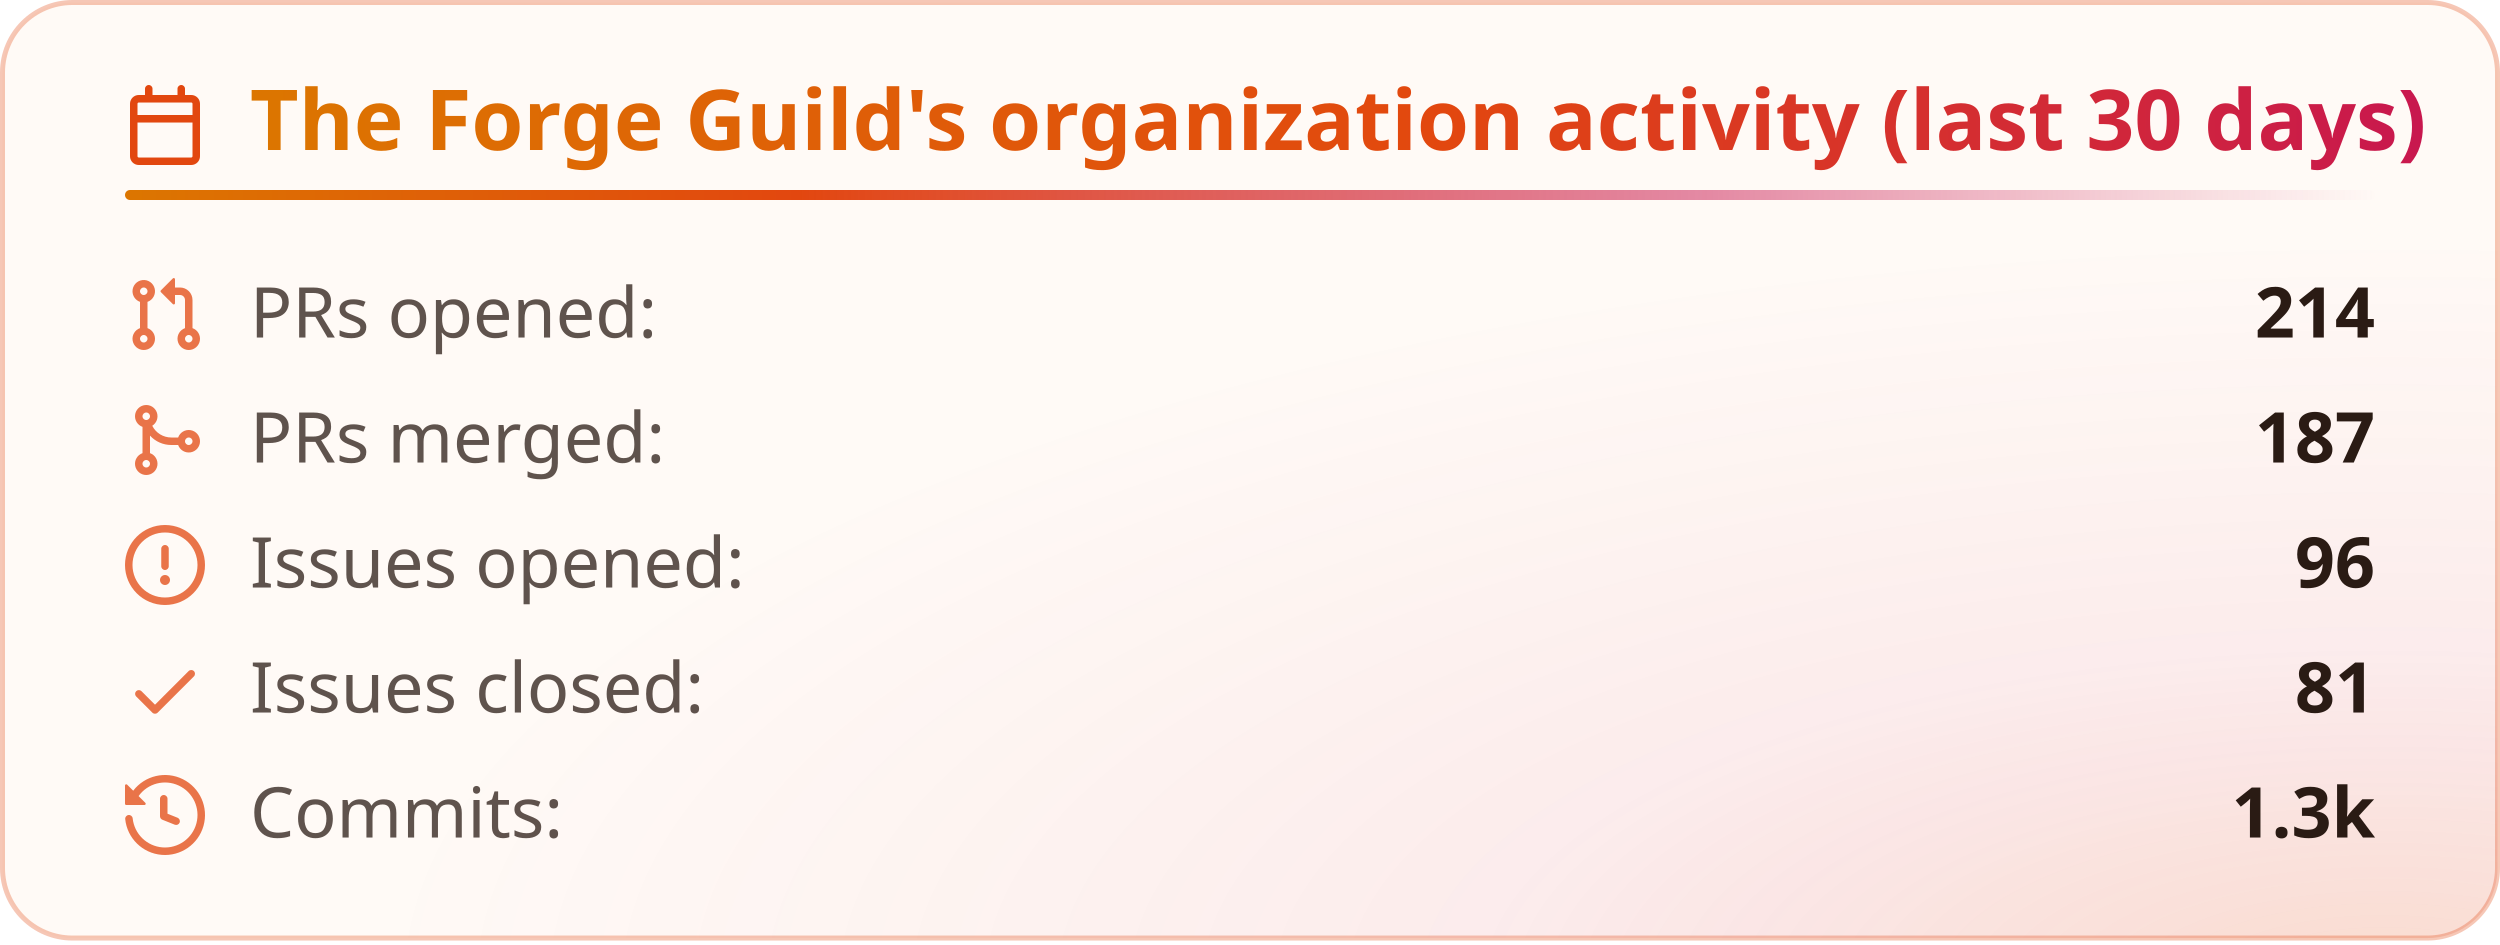
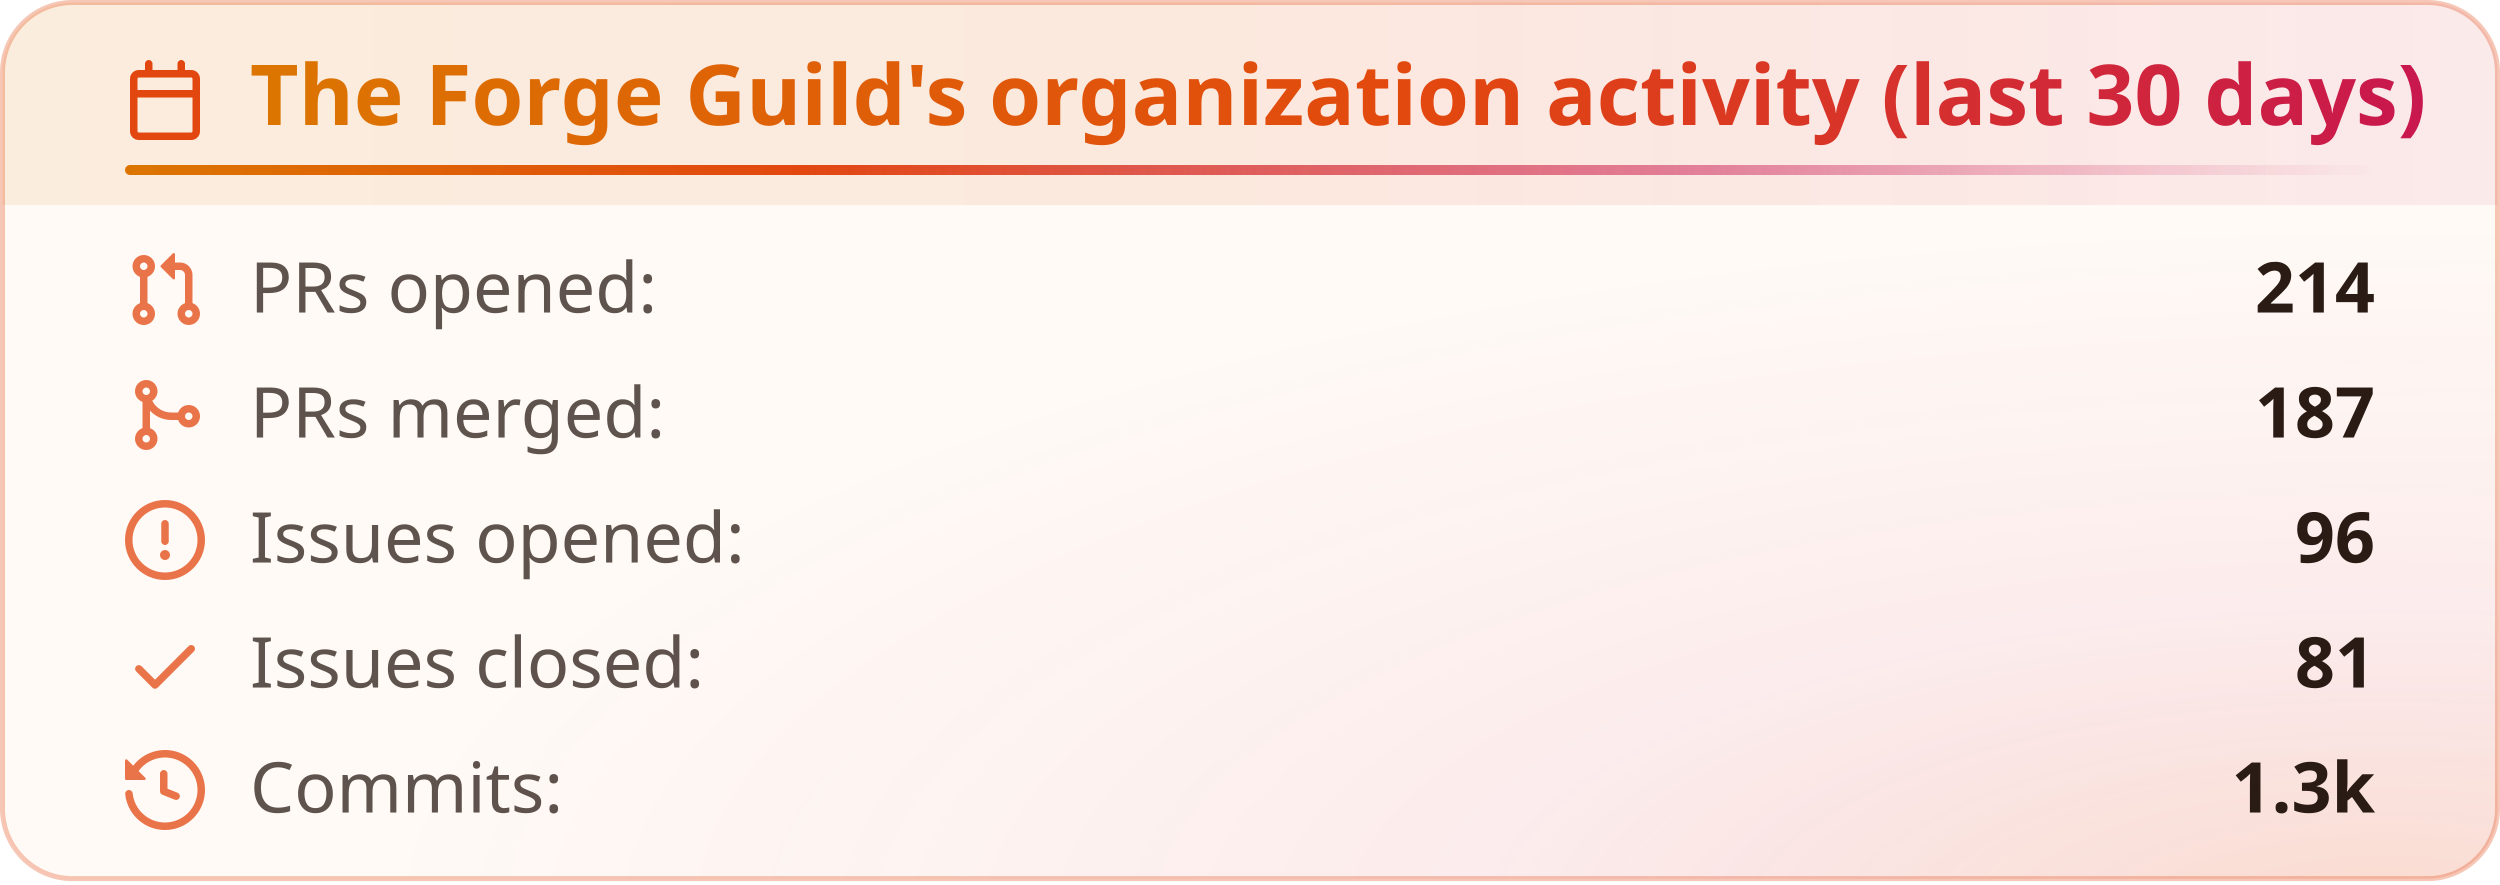
- <svg xmlns="http://www.w3.org/2000/svg" width="500" height="189" viewBox="0 0 500 189" fill="none" role="img" aria-labelledby="title-id desc-id">
+ <svg xmlns="http://www.w3.org/2000/svg" width="500" height="177" viewBox="0 0 500 177" fill="none" role="img" aria-labelledby="title-id desc-id">
  <style>
    .header {
      font: 600 18px 'Segoe UI', Ubuntu, "Helvetica Neue", Sans-Serif;
      fill: url(#heat);
      animation: fadeInAnimation 0.8s ease-in-out backwards;
    }
    /* The icon reads against the title rather than with it, so it keeps its own color. */
    .title-icon {
      fill: #e2470f;
      animation: fadeInAnimation 0.8s ease-in-out backwards;
    }
    .title-accent {
      transform-box: fill-box;
      transform-origin: left center;
      animation: trailAnimation 0.9s cubic-bezier(0.2, 0.7, 0.2, 1) 0.2s backwards;
    }
    .header {
      font-size: 16.8px;
    }
    @supports(-moz-appearance: auto) {
      /* Selector detects Firefox */
      .header {
        font-size: 14.4px;
      }
    }
    .stat {
      font: 400 14px 'Segoe UI', Ubuntu, "Helvetica Neue", Sans-Serif;
      fill: #2a1b14;
      font-variant-numeric: tabular-nums;
    }
    .stagger {
      animation: fadeInAnimation 0.3s ease-in-out backwards;
    }
    .not_bold {
      font-weight: 400;
      opacity: 0.75;
    }
    .bold {
      font-weight: 600;
    }
    .icon {
      fill: #e2470f;
      opacity: 0.75;
      display: block;
    }
    /* Animations */
    @keyframes scaleInAnimation {
      from {
        transform: translate(-5px, 5px) scale(0);
      }
      to {
        transform: translate(-5px, 5px) scale(1);
      }
    }
    @keyframes fadeInAnimation {
      from {
        opacity: 0;
      }
      to {
        opacity: 1;
      }
    }
    @keyframes trailAnimation {
      from {
        transform: scaleX(0);
      }
    }
    @media (prefers-reduced-motion: reduce) {
      * {
        animation-duration: 0s !important;
        animation-delay: 0s !important;
      }
    }
  </style>
  <defs>
    <linearGradient id="heat" x1="0" y1="0" x2="1" y2="0">
      <stop offset="0" class="heat-0" stop-color="#dc7600" />
      <stop offset="0.55" class="heat-1" stop-color="#e2470f" />
      <stop offset="1" class="heat-2" stop-color="#c8174f" />
    </linearGradient>
    <linearGradient id="heat-trail" x1="0" y1="0" x2="1" y2="0">
      <stop offset="0" class="heat-0" stop-color="#dc7600" />
      <stop offset="0.3" class="heat-1" stop-color="#e2470f" />
      <stop offset="0.7" class="heat-2" stop-color="#c8174f" stop-opacity="0.5" />
      <stop offset="1" class="heat-2" stop-color="#c8174f" stop-opacity="0" />
    </linearGradient>
+     <linearGradient id="heat-band" x1="0" y1="0" x2="1" y2="0">
+       <stop offset="0" class="band-0" stop-color="#dc7600" stop-opacity="0.1" />
+       <stop offset="0.55" class="band-1" stop-color="#e2470f" stop-opacity="0.1" />
+       <stop offset="1" class="band-2" stop-color="#c8174f" stop-opacity="0.07" />
+     </linearGradient>
    <radialGradient id="heat-glow" cx="0.95" cy="1.05" r="0.8">
      <stop offset="0" class="glow-core" stop-color="#e2470f" stop-opacity="0.17" />
      <stop offset="0.45" class="glow-edge" stop-color="#c8174f" stop-opacity="0.06" />
      <stop offset="1" class="heat-2" stop-color="#c8174f" stop-opacity="0" />
    </radialGradient>
  </defs>
  <rect data-testid="card-bg" class="card-bg" x="0.5" y="0.5" rx="14" height="99%" width="499" stroke="#e2470f4d" fill="#fffaf6" stroke-opacity="1" />
  <rect data-testid="card-glow" x="0.5" y="0.5" rx="14" height="99%" width="499" fill="url(#heat-glow)" />
-   <g data-testid="card-title" transform="translate(25, 30)">
+   <path data-testid="title-band" d="M0.5 14.5a14 14 0 0 1 14 -14h471a14 14 0 0 1 14 14v26.5h-499z" fill="url(#heat-band)" />
+   <g data-testid="card-title" transform="translate(25, 25)">
    <g>
      <svg class="title-icon" x="0" y="-13" viewBox="0 0 16 16" version="1.1" width="16" height="16">
        <path d="M4.75 0a.75.75 0 0 1 .75.75V2h5V.75a.75.75 0 0 1 1.5 0V2h1.25c.966 0 1.75.784 1.75 1.75v10.5A1.75 1.75 0 0 1 13.25 16H2.75A1.75 1.75 0 0 1 1 14.25V3.75C1 2.784 1.784 2 2.75 2H4V.75A.75.75 0 0 1 4.75 0ZM2.5 7.5v6.75c0 .138.112.25.25.25h10.5a.25.25 0 0 0 .25-.25V7.5Zm10.75-4H2.75a.25.25 0 0 0-.25.25V6h11V3.75a.25.25 0 0 0-.25-.25Z" />
      </svg>
    </g>
    <g transform="translate(25, 0)">
      <text x="0" y="0" class="header" data-testid="header">The Forge Guild's organization activity (last 30 days)</text>
    </g>
    <rect data-testid="title-accent" class="title-accent" x="0" y="8" width="450" height="2" rx="1" fill="url(#heat-trail)" />
  </g>
-   <g data-testid="main-card-body" transform="translate(0, 55)">
+   <g data-testid="main-card-body" transform="translate(0, 50)">
    <g>
      <g class="stagger" style="animation-delay: 120ms" transform="translate(25, 0)">
        <svg data-testid="icon" class="icon" viewBox="0 0 16 16" version="1.1" width="16" height="16">
          <path fill-rule="evenodd" d="M7.177 3.073L9.573.677A.25.25 0 0110 .854v4.792a.25.25 0 01-.427.177L7.177 3.427a.25.25 0 010-.354zM3.75 2.5a.75.75 0 100 1.5.75.75 0 000-1.5zm-2.25.75a2.25 2.25 0 113 2.122v5.256a2.251 2.251 0 11-1.5 0V5.372A2.25 2.25 0 011.5 3.25zM11 2.5h-1V4h1a1 1 0 011 1v5.628a2.251 2.251 0 101.5 0V5A2.5 2.5 0 0011 2.5zm1 10.25a.75.75 0 111.5 0 .75.75 0 01-1.5 0zM3.75 12a.75.75 0 100 1.5.75.75 0 000-1.5z" />
        </svg>
        <text class="stat not_bold" x="25" y="12.5">PRs opened:</text>
        <text class="stat bold" x="450" text-anchor="end" y="12.5" data-testid="prs_opened">214</text>
      </g>
    </g>
    <g transform="translate(0, 25)">
      <g class="stagger" style="animation-delay: 160ms" transform="translate(25, 0)">
        <svg data-testid="icon" class="icon" viewBox="0 0 16 16" version="1.1" width="16" height="16">
          <path fill-rule="evenodd" d="M5.45 5.154A4.25 4.25 0 0 0 9.25 7.5h1.378a2.251 2.251 0 1 1 0 1.5H9.25A5.734 5.734 0 0 1 5 7.123v3.505a2.25 2.25 0 1 1-1.5 0V5.372a2.25 2.25 0 1 1 1.95-.218ZM4.25 13.5a.75.75 0 1 0 0-1.5.75.75 0 0 0 0 1.5Zm8.5-4.5a.75.75 0 1 0 0-1.5.75.75 0 0 0 0 1.5ZM5 3.25a.75.75 0 1 0 0 .005V3.25Z" />
        </svg>
        <text class="stat not_bold" x="25" y="12.5">PRs merged:</text>
        <text class="stat bold" x="450" text-anchor="end" y="12.5" data-testid="prs_merged">187</text>
      </g>
    </g>
    <g transform="translate(0, 50)">
      <g class="stagger" style="animation-delay: 200ms" transform="translate(25, 0)">
        <svg data-testid="icon" class="icon" viewBox="0 0 16 16" version="1.1" width="16" height="16">
          <path fill-rule="evenodd" d="M8 1.5a6.5 6.5 0 100 13 6.5 6.5 0 000-13zM0 8a8 8 0 1116 0A8 8 0 010 8zm9 3a1 1 0 11-2 0 1 1 0 012 0zm-.25-6.25a.75.75 0 00-1.5 0v3.5a.75.75 0 001.5 0v-3.5z" />
        </svg>
        <text class="stat not_bold" x="25" y="12.5">Issues opened:</text>
        <text class="stat bold" x="450" text-anchor="end" y="12.5" data-testid="issues_opened">96</text>
      </g>
    </g>
    <g transform="translate(0, 75)">
      <g class="stagger" style="animation-delay: 240ms" transform="translate(25, 0)">
        <svg data-testid="icon" class="icon" viewBox="0 0 16 16" version="1.1" width="16" height="16">
          <path fill-rule="evenodd" d="M13.78 4.22a.75.75 0 0 1 0 1.06l-7.25 7.25a.75.75 0 0 1-1.06 0L2.22 9.28a.751.751 0 0 1 .018-1.042.751.751 0 0 1 1.042-.018L6 10.94l6.72-6.72a.75.75 0 0 1 1.06 0Z" />
        </svg>
        <text class="stat not_bold" x="25" y="12.5">Issues closed:</text>
        <text class="stat bold" x="450" text-anchor="end" y="12.5" data-testid="issues_closed">81</text>
      </g>
    </g>
    <g transform="translate(0, 100)">
      <g class="stagger" style="animation-delay: 280ms" transform="translate(25, 0)">
        <svg data-testid="icon" class="icon" viewBox="0 0 16 16" version="1.1" width="16" height="16">
          <path fill-rule="evenodd" d="M1.643 3.143L.427 1.927A.25.25 0 000 2.104V5.75c0 .138.112.25.25.25h3.646a.25.25 0 00.177-.427L2.715 4.215a6.5 6.5 0 11-1.18 4.458.75.75 0 10-1.493.154 8.001 8.001 0 101.6-5.684zM7.75 4a.75.75 0 01.75.75v2.992l2.028.812a.75.75 0 01-.557 1.392l-2.5-1A.75.75 0 017 8.25v-3.5A.75.75 0 017.75 4z" />
        </svg>
        <text class="stat not_bold" x="25" y="12.5">Commits:</text>
        <text class="stat bold" x="450" text-anchor="end" y="12.5" data-testid="commits">1.3k</text>
      </g>
    </g>
  </g>
</svg>
